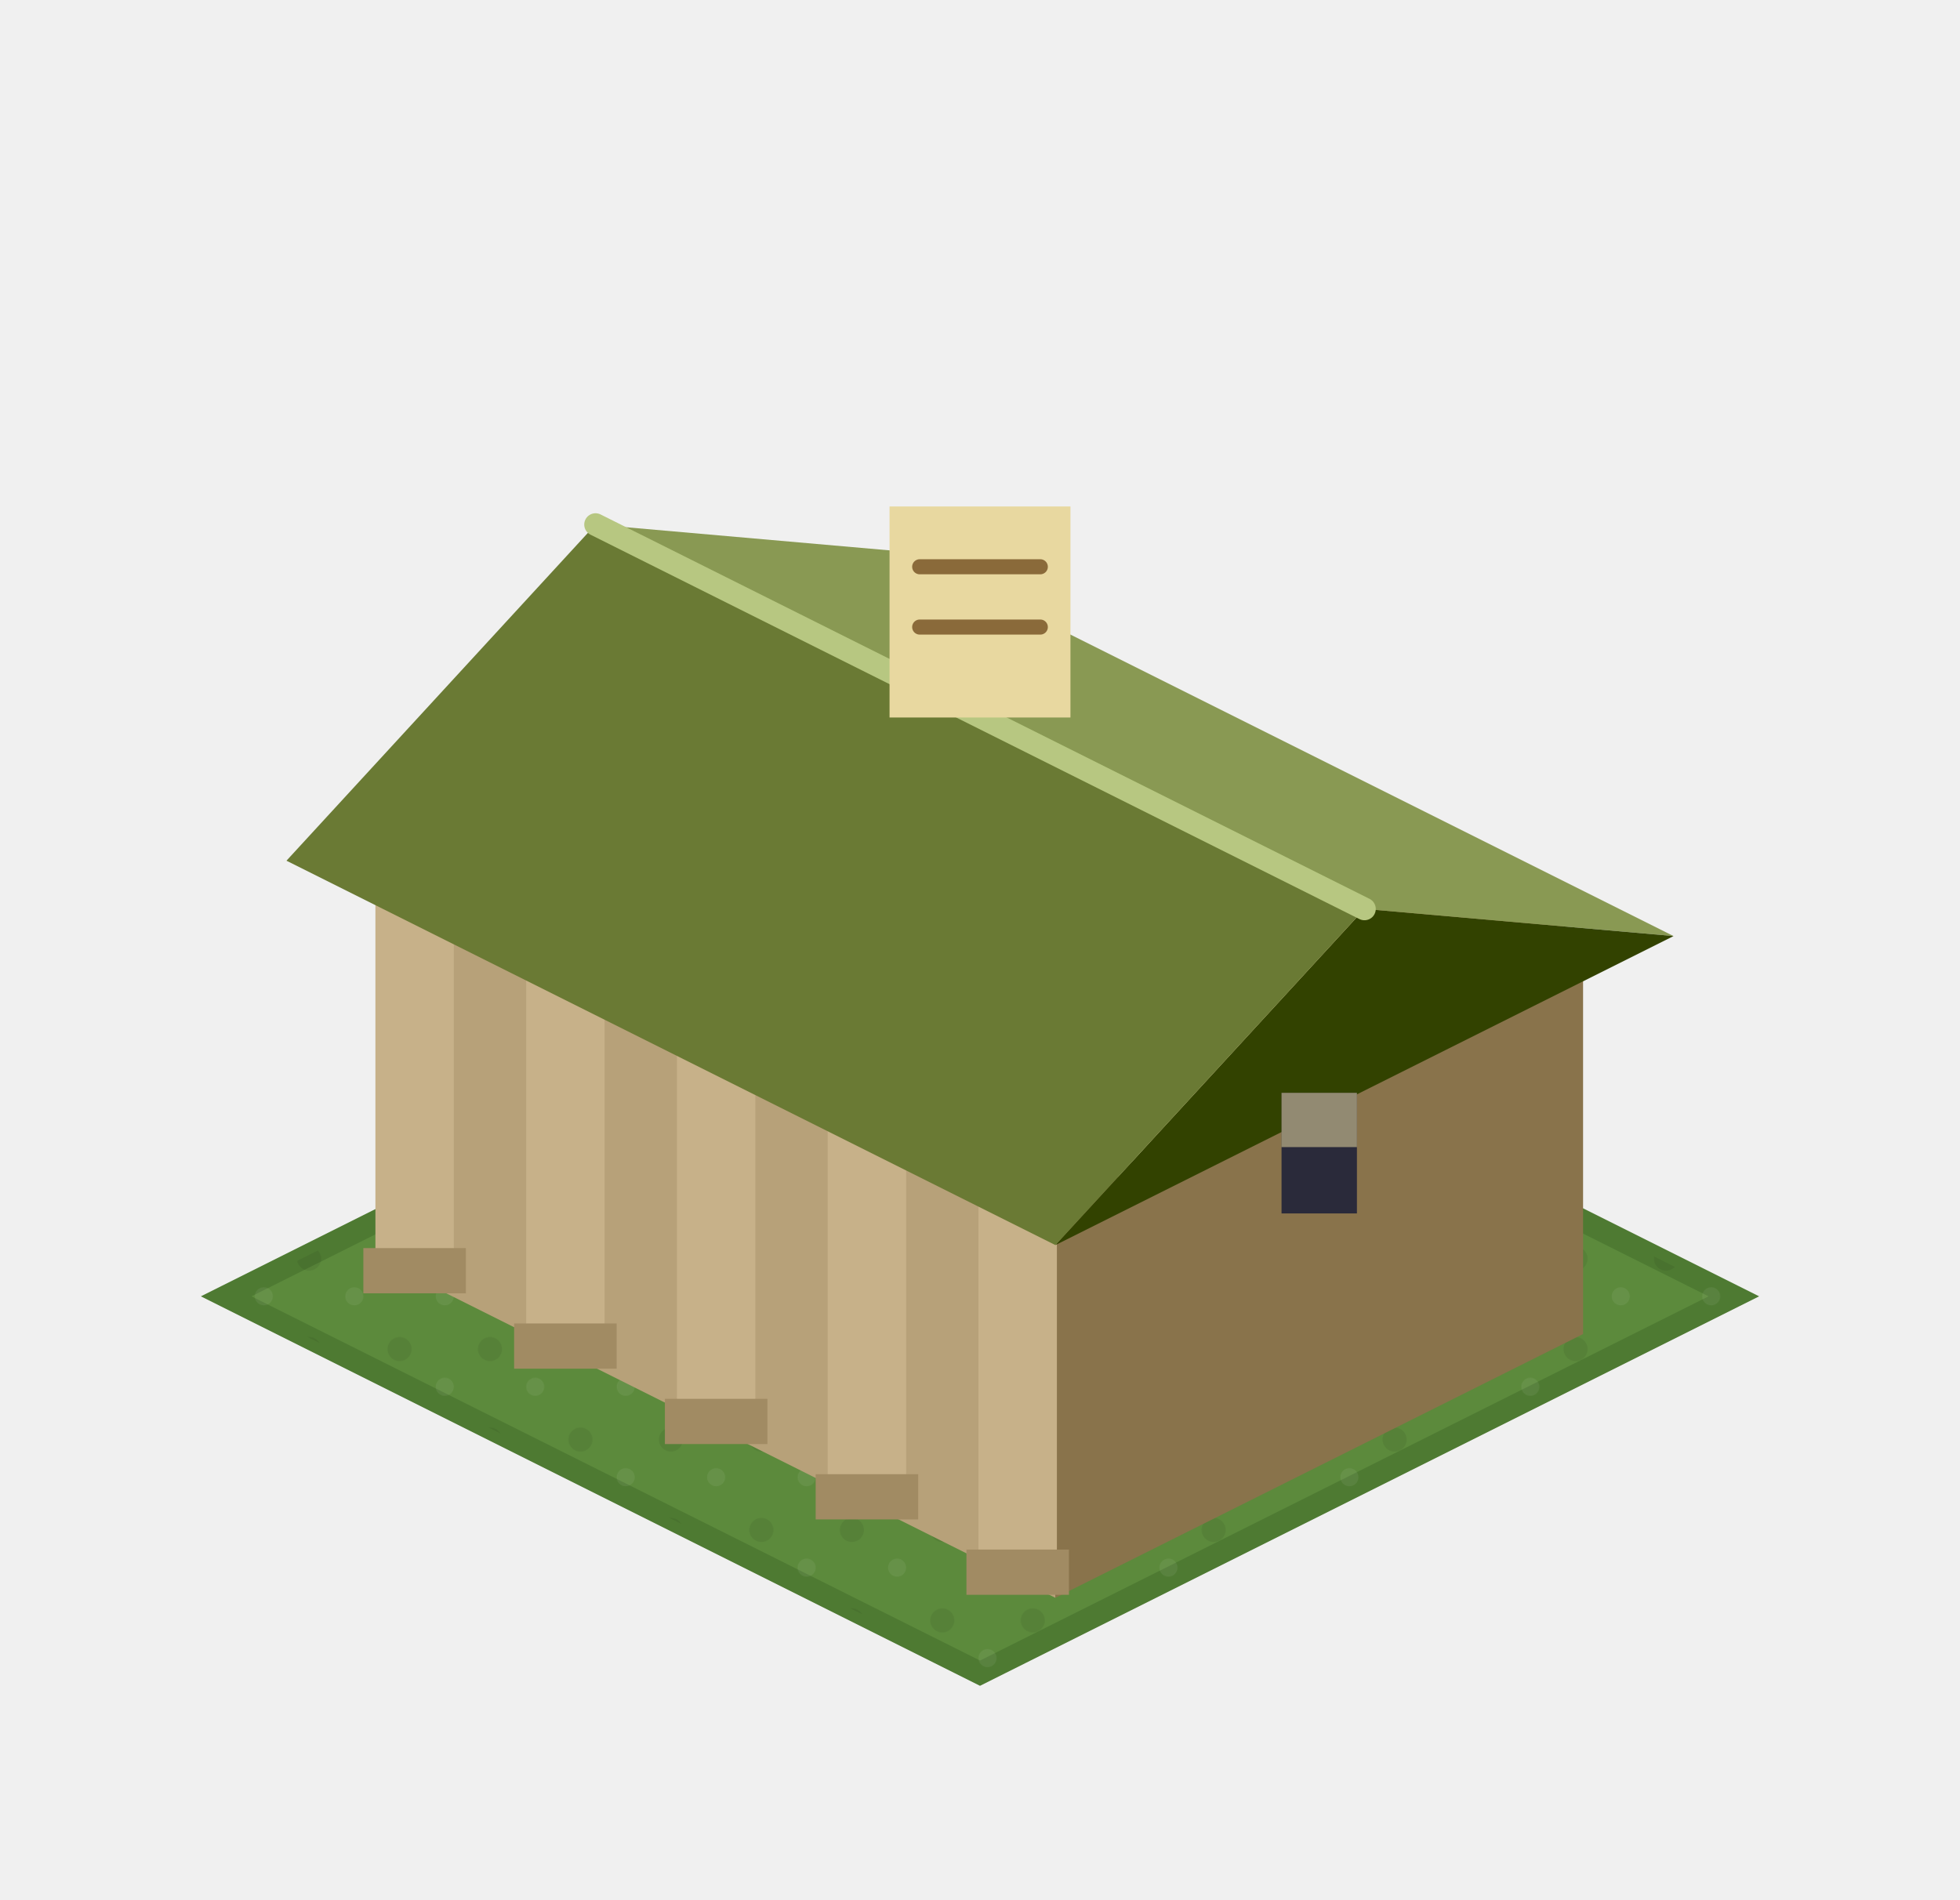
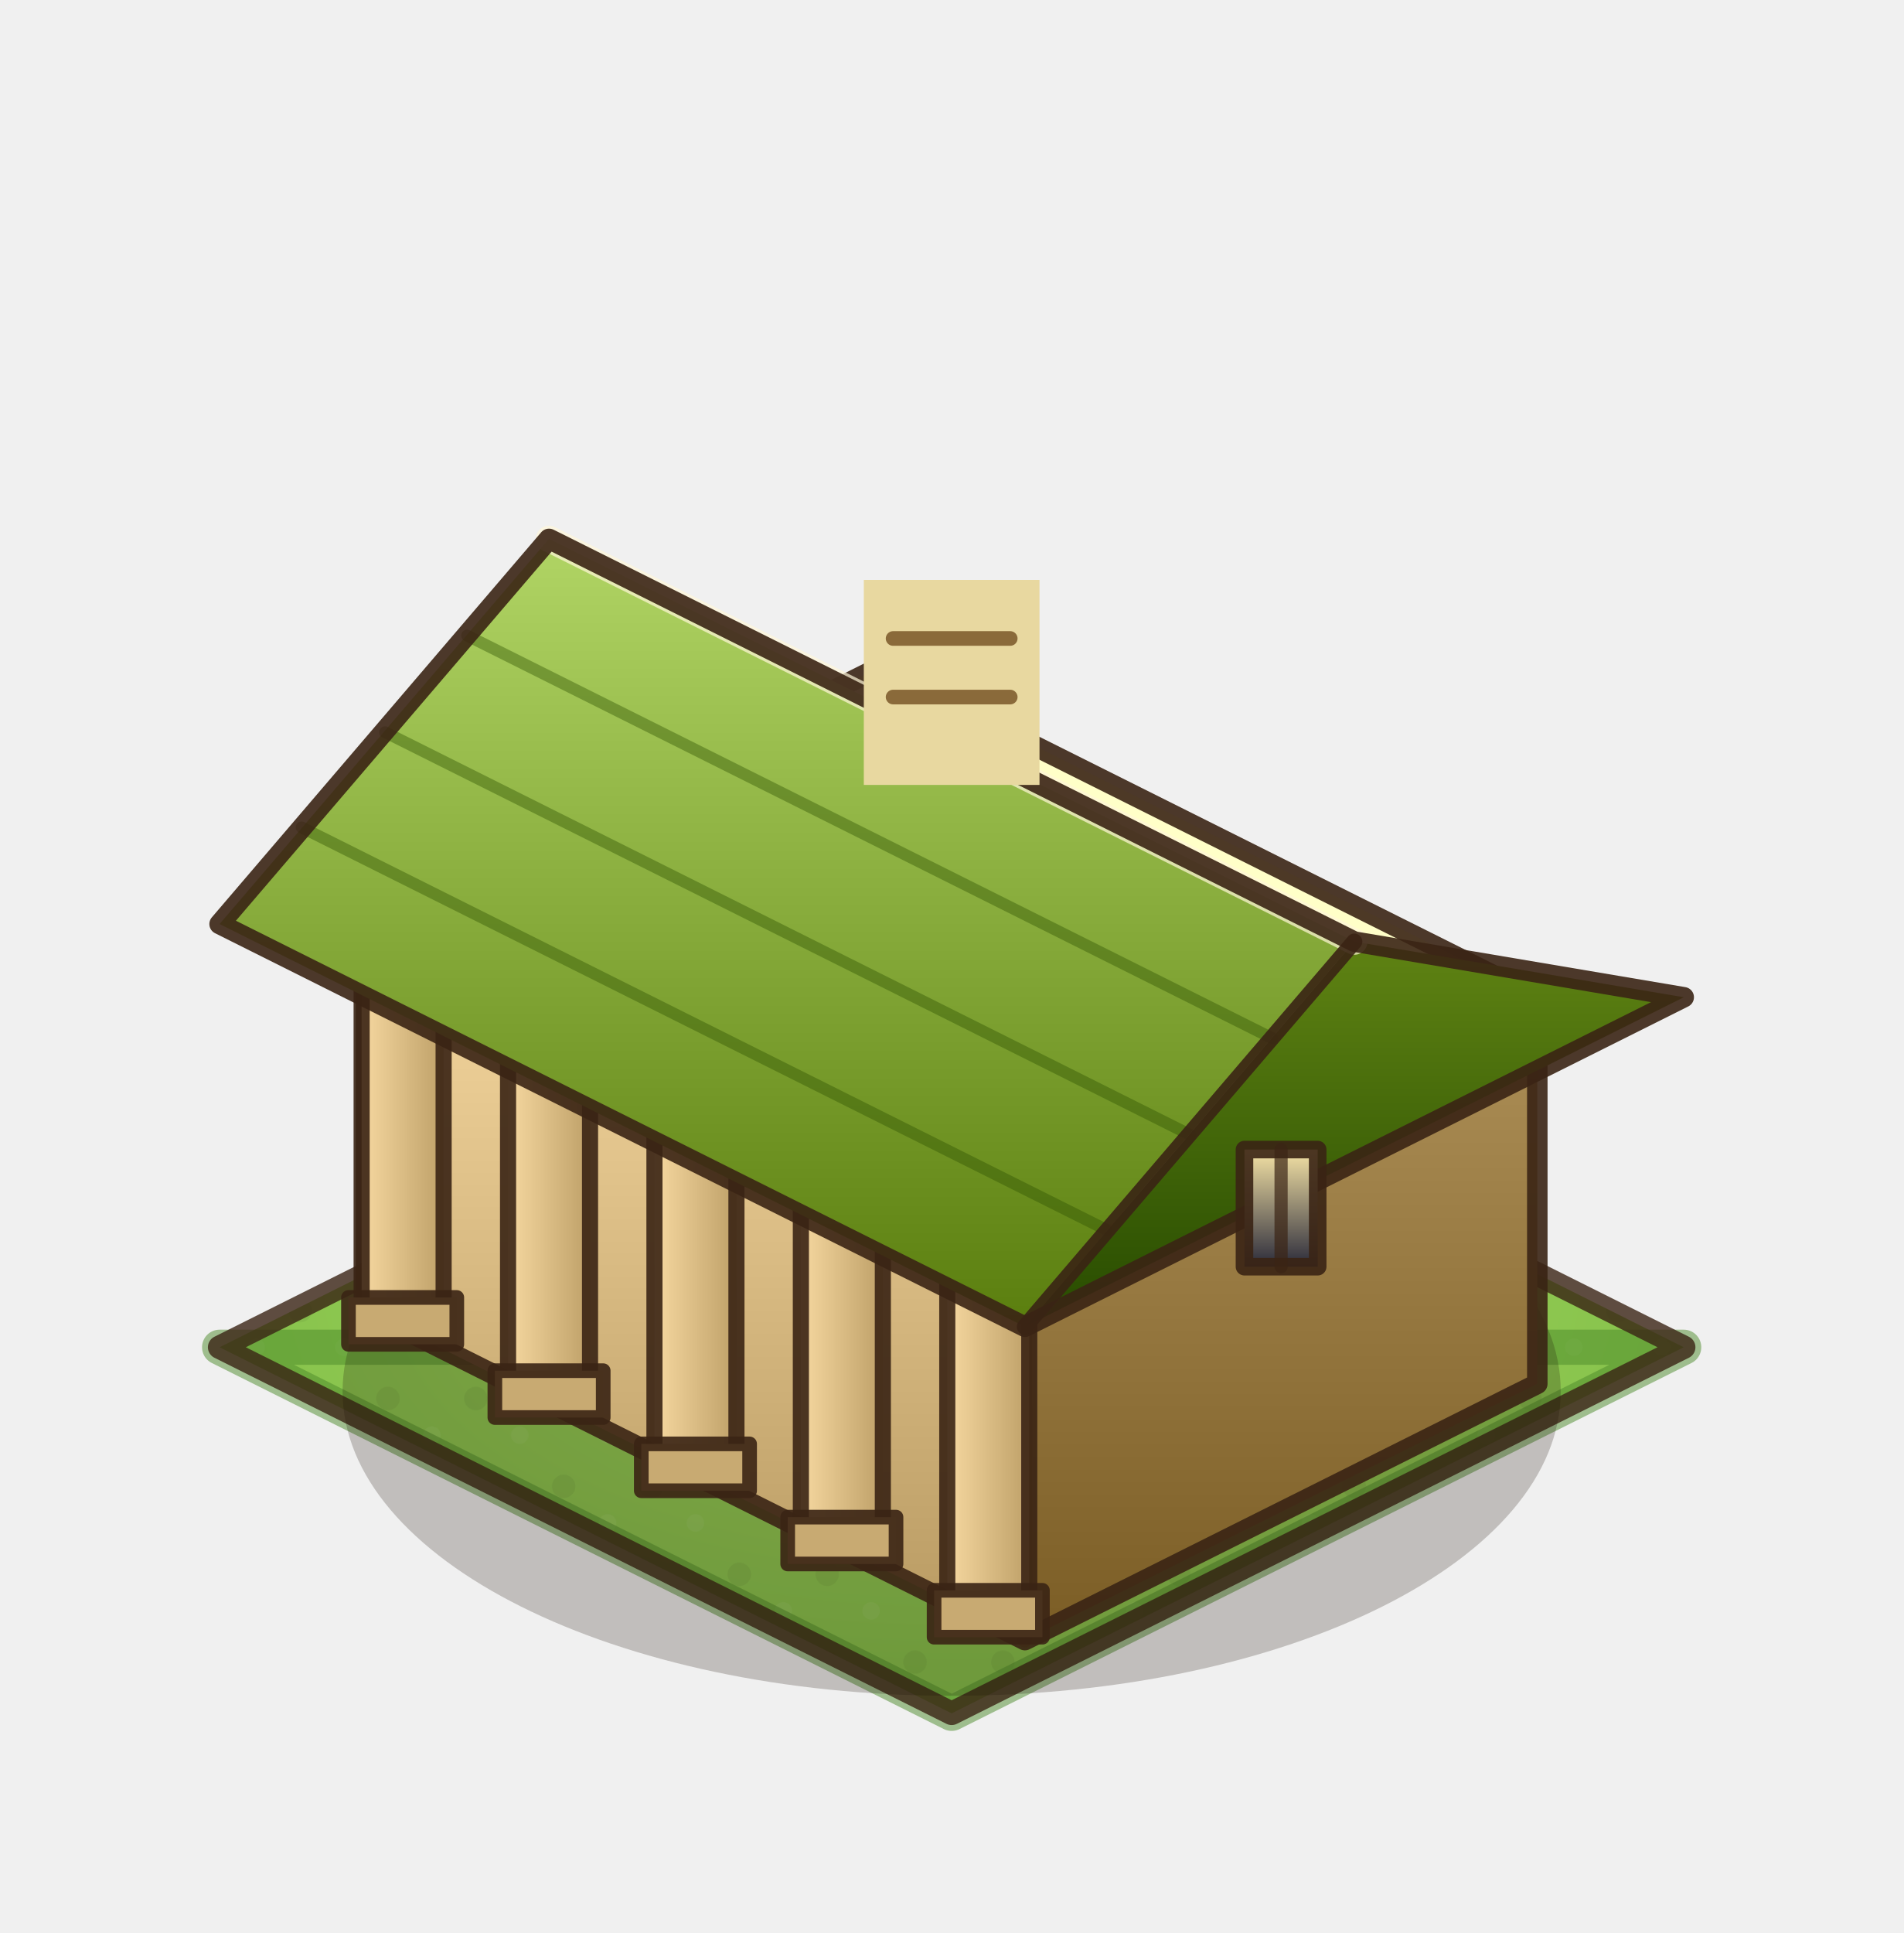
- <svg xmlns="http://www.w3.org/2000/svg" viewBox="35 -16 130 126" width="130" height="126" shape-rendering="geometricPrecision">
+ <svg xmlns="http://www.w3.org/2000/svg" viewBox="35 -22 130 132" width="130" height="132" shape-rendering="geometricPrecision">
  <defs>
    <pattern id="gtex" width="6" height="6" patternUnits="userSpaceOnUse">
      <circle cx="1.5" cy="1.5" r="0.8" fill="#000" opacity="0.18" />
      <circle cx="4.5" cy="4" r="0.6" fill="#fff" opacity="0.18" />
    </pattern>
    <pattern id="stripes" width="8" height="8" patternUnits="userSpaceOnUse" patternTransform="rotate(45)">
      <rect width="4" height="8" fill="#fff" opacity="0.35" />
    </pattern>
+     <pattern id="stonetex" width="12" height="7" patternUnits="userSpaceOnUse">
+       <path d="M0,3.5 h12 M6,0 v3.5 M0,3.5 v3.5 M12,3.5 v3.5" stroke="#000" stroke-width="0.9" fill="none" opacity="0.16" />
+     </pattern>
+     <pattern id="planktex" width="12" height="5" patternUnits="userSpaceOnUse">
+       <path d="M0,2.5 h12" stroke="#000" stroke-width="0.9" opacity="0.18" />
+       <path d="M0,4.6 h12" stroke="#fff" stroke-width="0.6" opacity="0.12" />
+     </pattern>
  </defs>
-   <polygon points="100,45 150,70 100,95 50,70" fill="#5c8a3c" />
-   <polygon points="100,45 150,70 100,95 50,70" fill="none" stroke="#4e7a32" stroke-width="1.5" />
-   <polygon points="100,45 150,70 100,95 50,70" fill="url(#gtex)" opacity="0.35" />
-   <polygon points="60,67.5 105,90 105,63.6 60,41.1" fill="#b7a179" />
-   <polygon points="105,90 140,72.5 140,46.1 105,63.6" fill="#89734b" />
-   <polygon points="95,23.6 140,46.1 105,63.6 60,41.1" fill="#efd9b1" />
-   <polyline points="60,41.1 105,63.6 140,46.1" fill="none" stroke="#fffad2" stroke-width="1" opacity="0.6" />
-   <rect x="59.9" y="42.3" width="5.2" height="26.4" fill="#c7b189" />
-   <rect x="58.9" y="40.3" width="7.2" height="3" fill="#a18b63" />
-   <rect x="59.1" y="66.8" width="6.8" height="3" fill="#a18b63" />
-   <rect x="69.9" y="47.3" width="5.2" height="26.4" fill="#c7b189" />
-   <rect x="68.9" y="45.3" width="7.2" height="3" fill="#a18b63" />
-   <rect x="69.1" y="71.8" width="6.8" height="3" fill="#a18b63" />
-   <rect x="79.9" y="52.4" width="5.2" height="26.4" fill="#c7b189" />
-   <rect x="78.9" y="50.3" width="7.2" height="3" fill="#a18b63" />
-   <rect x="79.1" y="76.8" width="6.8" height="3" fill="#a18b63" />
-   <rect x="89.9" y="57.4" width="5.2" height="26.4" fill="#c7b189" />
-   <rect x="88.9" y="55.4" width="7.2" height="3" fill="#a18b63" />
-   <rect x="89.1" y="81.8" width="6.8" height="3" fill="#a18b63" />
-   <rect x="99.9" y="62.4" width="5.2" height="26.4" fill="#c7b189" />
-   <rect x="98.9" y="60.4" width="7.2" height="3" fill="#a18b63" />
-   <rect x="99.1" y="86.8" width="6.8" height="3" fill="#a18b63" />
-   <polygon points="95,20.6 146,46.1 125.5,44.3 74.5,18.8" fill="#899953" />
-   <polygon points="105,66.6 146,46.1 125.5,44.3" fill="#324200" />
-   <polygon points="54,41.1 105,66.6 125.5,44.3 74.5,18.8" fill="#6a7a34" />
-   <line x1="74.5" y1="18.8" x2="125.5" y2="44.3" stroke="#b7c781" stroke-width="1.5" stroke-linecap="round" />
-   <rect x="120" y="56.5" width="5" height="8" fill="#2a2a3a" />
-   <rect x="120" y="56.5" width="5" height="3.6" fill="#e8d8a0" opacity="0.55" />
+   <defs>
+     <radialGradient id="g0" cx="0.5" cy="0.42" r="0.75">
+       <stop offset="0" stop-color="#a2d85e" />
+       <stop offset="1" stop-color="#7ab843" />
+     </radialGradient>
+     <linearGradient id="g1" x1="0" y1="0" x2="0" y2="1">
+       <stop offset="0" stop-color="#f6d8a0" />
+       <stop offset="1" stop-color="#b89a62" />
+     </linearGradient>
+     <linearGradient id="g2" x1="0" y1="0" x2="0" y2="1">
+       <stop offset="0" stop-color="#ae9058" />
+       <stop offset="1" stop-color="#7b5d25" />
+     </linearGradient>
+     <linearGradient id="g3" x1="0" y1="0" x2="1" y2="0">
+       <stop offset="0" stop-color="#f6d8a0" />
+       <stop offset="1" stop-color="#bea068" />
+     </linearGradient>
+     <linearGradient id="g4" x1="0" y1="0" x2="0" y2="1">
+       <stop offset="0" stop-color="#5f8313" />
+       <stop offset="1" stop-color="#274b00" />
+     </linearGradient>
+     <linearGradient id="g5" x1="0" y1="0" x2="0" y2="1">
+       <stop offset="0" stop-color="#b1d565" />
+       <stop offset="1" stop-color="#5a7e0e" />
+     </linearGradient>
+     <linearGradient id="g6" x1="0" y1="0" x2="0" y2="1">
+       <stop offset="0" stop-color="#f6e4a6" />
+       <stop offset="1" stop-color="#2a2a3a" />
+     </linearGradient>
+   </defs>
+   <polygon points="100,45 150,70 100,95 50,70" fill="url(#g0)" />
+   <polygon points="100,45 150,70 100,95 50,70" fill="url(#gtex)" opacity="0.28" />
+   <polygon points="50,70 100,95 150,70" fill="none" stroke="#4c8a2a" stroke-width="2.4" stroke-opacity="0.5" stroke-linejoin="round" />
+   <polygon points="100,45 150,70 100,95 50,70" fill="none" stroke="#3a2414" stroke-width="1.6" stroke-opacity="0.8" stroke-linejoin="round" stroke-linecap="round" />
+   <path d="M71.4,63.3 q1.5,-4.5 3,0 q1.5,-5 3,0" stroke="#4c8a2a" stroke-width="1.1" fill="none" opacity="0.75" />
+   <path d="M115.9,71.4 q1.5,-4.5 3,0 q1.5,-5 3,0" stroke="#4c8a2a" stroke-width="1.1" fill="none" opacity="0.75" />
+   <path d="M119.2,65.3 q1.5,-4.5 3,0 q1.5,-5 3,0" stroke="#4c8a2a" stroke-width="1.1" fill="none" opacity="0.75" />
+   <path d="M90.8,62.8 q1.5,-4.5 3,0 q1.5,-5 3,0" stroke="#4c8a2a" stroke-width="1.1" fill="none" opacity="0.75" />
+   <path d="M86.2,71.4 q1.5,-4.5 3,0 q1.5,-5 3,0" stroke="#4c8a2a" stroke-width="1.1" fill="none" opacity="0.75" />
+   <path d="M109.5,80 q1.5,-4.5 3,0 q1.5,-5 3,0" stroke="#4c8a2a" stroke-width="1.1" fill="none" opacity="0.75" />
+   <path d="M96.3,56.9 q1.5,-4.5 3,0 q1.5,-5 3,0" stroke="#4c8a2a" stroke-width="1.1" fill="none" opacity="0.75" />
+   <path d="M82.1,68.4 q1.5,-4.5 3,0 q1.5,-5 3,0" stroke="#4c8a2a" stroke-width="1.1" fill="none" opacity="0.75" />
+   <ellipse cx="100" cy="73" rx="41.6" ry="20.8" fill="#1a0e04" opacity="0.22" />
+   <polygon points="60,67.5 105,90 105,63.6 60,41.1" fill="url(#g1)" />
+   <polygon points="105,90 140,72.5 140,46.1 105,63.6" fill="url(#g2)" />
+   <polygon points="95,23.6 140,46.1 105,63.6 60,41.1" fill="#ffffc8" />
+   <line x1="105" y1="90" x2="105" y2="63.6" stroke="#6c4e16" stroke-width="1" stroke-linecap="round" opacity="0.55" />
+   <polyline points="60,41.1 105,63.6 140,46.1" fill="none" stroke="#fff6d8" stroke-width="1.3" opacity="0.55" />
+   <polygon points="60,67.5 105,90 140,72.5 140,46.1 95,23.6 60,41.1" fill="none" stroke="#3a2414" stroke-width="1.4" stroke-opacity="0.9" stroke-linejoin="round" stroke-linecap="round" />
+   <rect x="59.7" y="42.3" width="5.6" height="26.4" fill="url(#g3)" stroke="#3a2414" stroke-width="1.1" stroke-opacity="0.9" stroke-linejoin="round" stroke-linecap="round" />
+   <rect x="58.6" y="40.1" width="7.8" height="3.2" fill="#c8aa72" stroke="#3a2414" stroke-width="1" stroke-opacity="0.9" stroke-linejoin="round" stroke-linecap="round" />
+   <rect x="58.8" y="66.6" width="7.4" height="3.2" fill="#c8aa72" stroke="#3a2414" stroke-width="1" stroke-opacity="0.9" stroke-linejoin="round" stroke-linecap="round" />
+   <rect x="69.7" y="47.3" width="5.6" height="26.4" fill="url(#g3)" stroke="#3a2414" stroke-width="1.1" stroke-opacity="0.9" stroke-linejoin="round" stroke-linecap="round" />
+   <rect x="68.6" y="45.1" width="7.8" height="3.2" fill="#c8aa72" stroke="#3a2414" stroke-width="1" stroke-opacity="0.9" stroke-linejoin="round" stroke-linecap="round" />
+   <rect x="68.8" y="71.6" width="7.4" height="3.2" fill="#c8aa72" stroke="#3a2414" stroke-width="1" stroke-opacity="0.9" stroke-linejoin="round" stroke-linecap="round" />
+   <rect x="79.7" y="52.4" width="5.6" height="26.4" fill="url(#g3)" stroke="#3a2414" stroke-width="1.1" stroke-opacity="0.9" stroke-linejoin="round" stroke-linecap="round" />
+   <rect x="78.6" y="50.1" width="7.8" height="3.2" fill="#c8aa72" stroke="#3a2414" stroke-width="1" stroke-opacity="0.9" stroke-linejoin="round" stroke-linecap="round" />
+   <rect x="78.8" y="76.6" width="7.4" height="3.2" fill="#c8aa72" stroke="#3a2414" stroke-width="1" stroke-opacity="0.9" stroke-linejoin="round" stroke-linecap="round" />
+   <rect x="89.7" y="57.4" width="5.6" height="26.4" fill="url(#g3)" stroke="#3a2414" stroke-width="1.1" stroke-opacity="0.9" stroke-linejoin="round" stroke-linecap="round" />
+   <rect x="88.6" y="55.1" width="7.8" height="3.2" fill="#c8aa72" stroke="#3a2414" stroke-width="1" stroke-opacity="0.9" stroke-linejoin="round" stroke-linecap="round" />
+   <rect x="88.8" y="81.6" width="7.4" height="3.2" fill="#c8aa72" stroke="#3a2414" stroke-width="1" stroke-opacity="0.9" stroke-linejoin="round" stroke-linecap="round" />
+   <rect x="99.7" y="62.4" width="5.6" height="26.4" fill="url(#g3)" stroke="#3a2414" stroke-width="1.1" stroke-opacity="0.9" stroke-linejoin="round" stroke-linecap="round" />
+   <rect x="98.6" y="60.1" width="7.8" height="3.2" fill="#c8aa72" stroke="#3a2414" stroke-width="1" stroke-opacity="0.9" stroke-linejoin="round" stroke-linecap="round" />
+   <rect x="98.8" y="86.6" width="7.4" height="3.2" fill="#c8aa72" stroke="#3a2414" stroke-width="1" stroke-opacity="0.9" stroke-linejoin="round" stroke-linecap="round" />
+   <polygon points="105,68.6 150,46.1 127.5,42.3" fill="url(#g4)" />
+   <polygon points="50,41.1 105,68.6 127.5,42.3 72.5,14.8" fill="url(#g5)" />
+   <line x1="55.6" y1="34.5" x2="110.6" y2="62" stroke="#2c5000" stroke-width="0.8" stroke-linecap="round" opacity="0.4" />
+   <line x1="61.3" y1="28" x2="116.3" y2="55.5" stroke="#2c5000" stroke-width="0.8" stroke-linecap="round" opacity="0.4" />
+   <line x1="66.9" y1="21.4" x2="121.9" y2="48.9" stroke="#2c5000" stroke-width="0.8" stroke-linecap="round" opacity="0.4" />
+   <line x1="72.5" y1="14.8" x2="127.5" y2="42.3" stroke="#fff6d8" stroke-width="1.8" stroke-linecap="round" opacity="0.7" />
+   <polygon points="50,41.1 105,68.6 150,46.1 127.5,42.3 72.5,14.8" fill="none" stroke="#3a2414" stroke-width="1.4" stroke-opacity="0.9" stroke-linejoin="round" stroke-linecap="round" />
+   <line x1="105" y1="68.6" x2="127.5" y2="42.3" stroke="#3a2414" stroke-width="1.1" stroke-linecap="round" opacity="0.9" />
+   <rect x="120" y="56.5" width="5" height="8" fill="url(#g6)" stroke="#3a2414" stroke-width="1.2" stroke-opacity="0.9" stroke-linejoin="round" stroke-linecap="round" />
+   <line x1="122.5" y1="56.5" x2="122.5" y2="64.5" stroke="#3a2414" stroke-width="0.9" stroke-linecap="round" opacity="0.7" />
  <rect x="94" y="17.6" width="12" height="14" fill="#e8d8a0" />
  <line x1="96" y1="21.6" x2="104" y2="21.6" stroke="#8a6a3a" stroke-width="1" stroke-linecap="round" />
  <line x1="96" y1="25.6" x2="104" y2="25.6" stroke="#8a6a3a" stroke-width="1" stroke-linecap="round" />
</svg>
